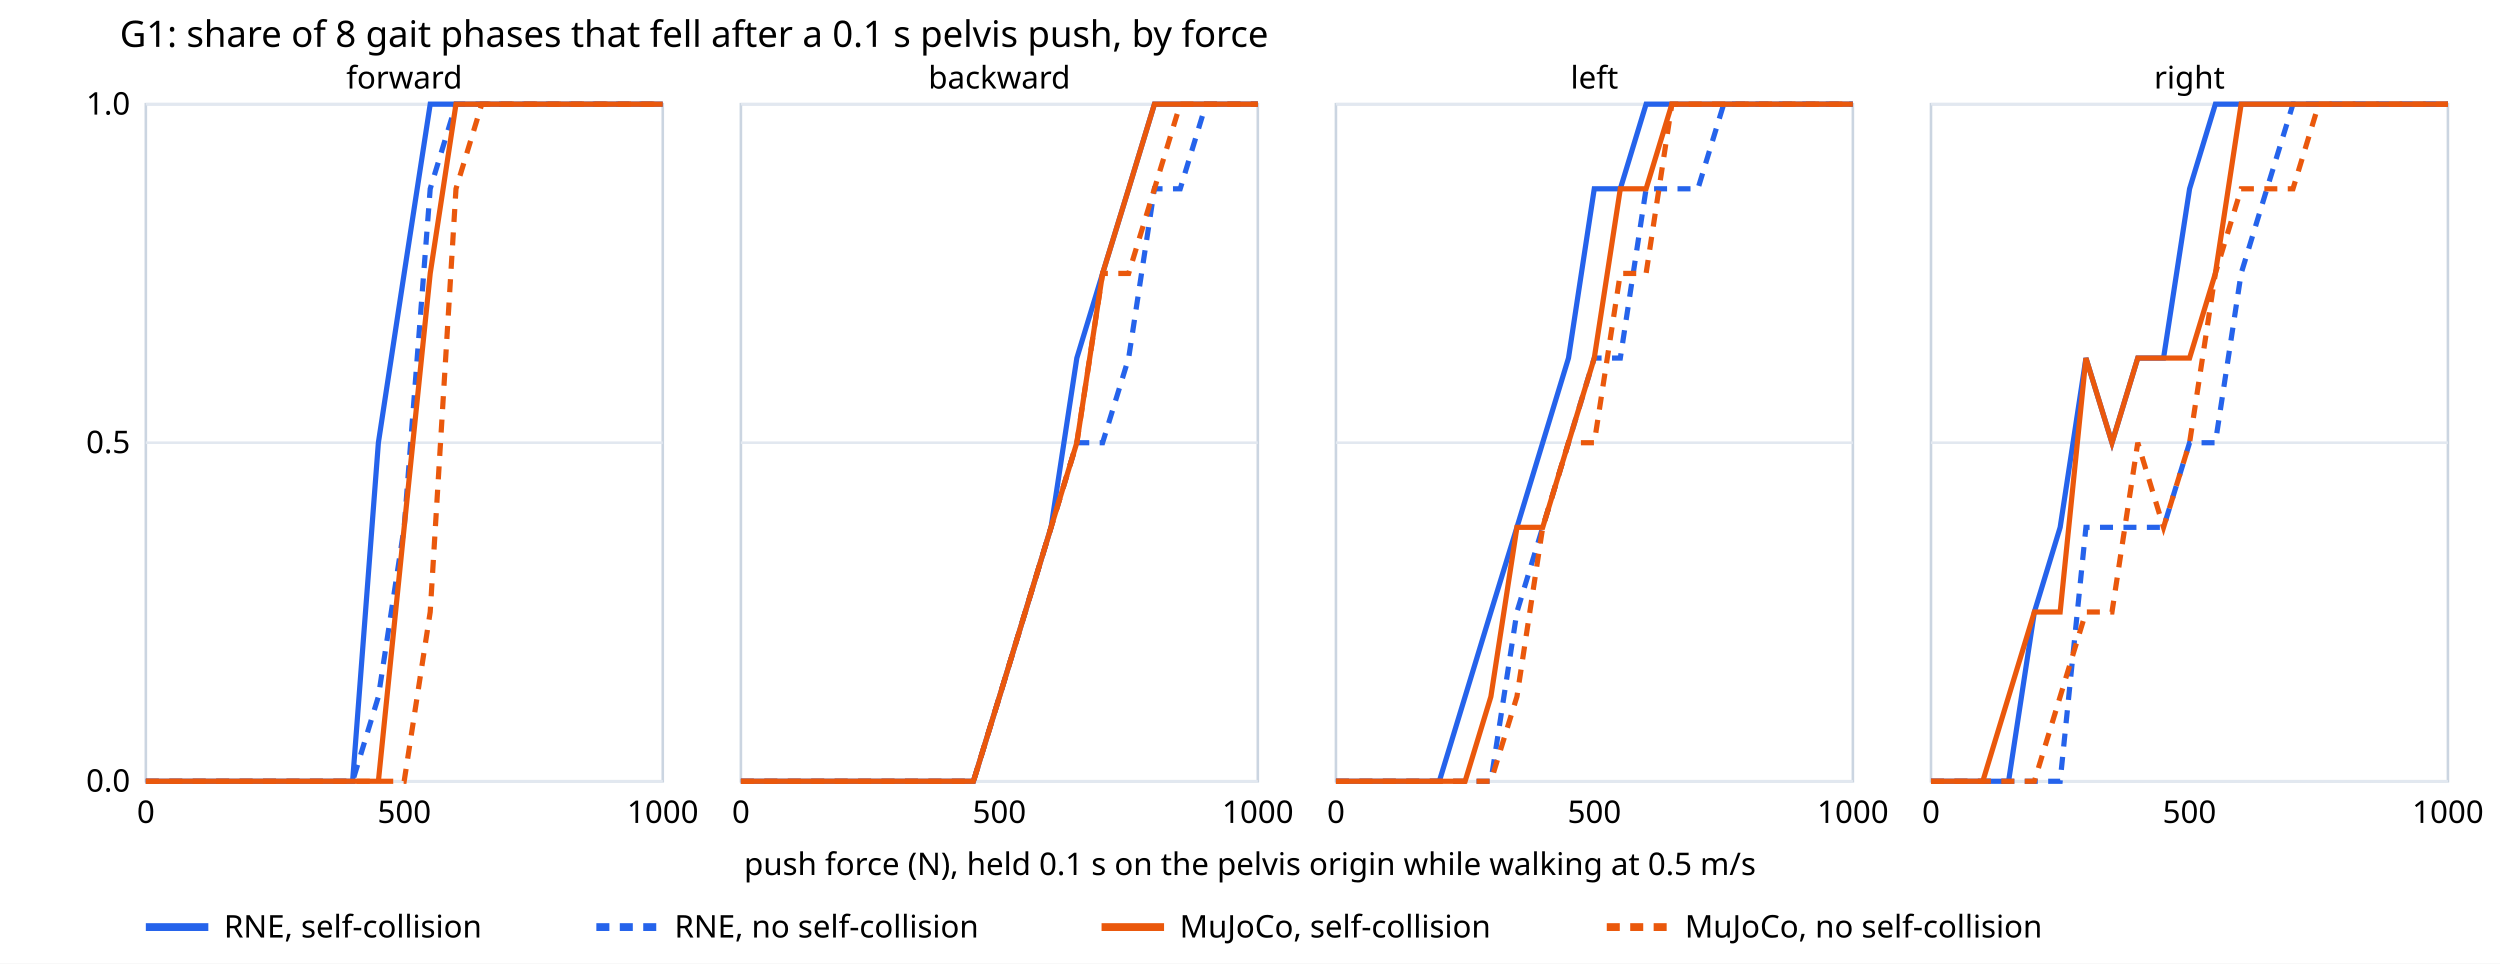
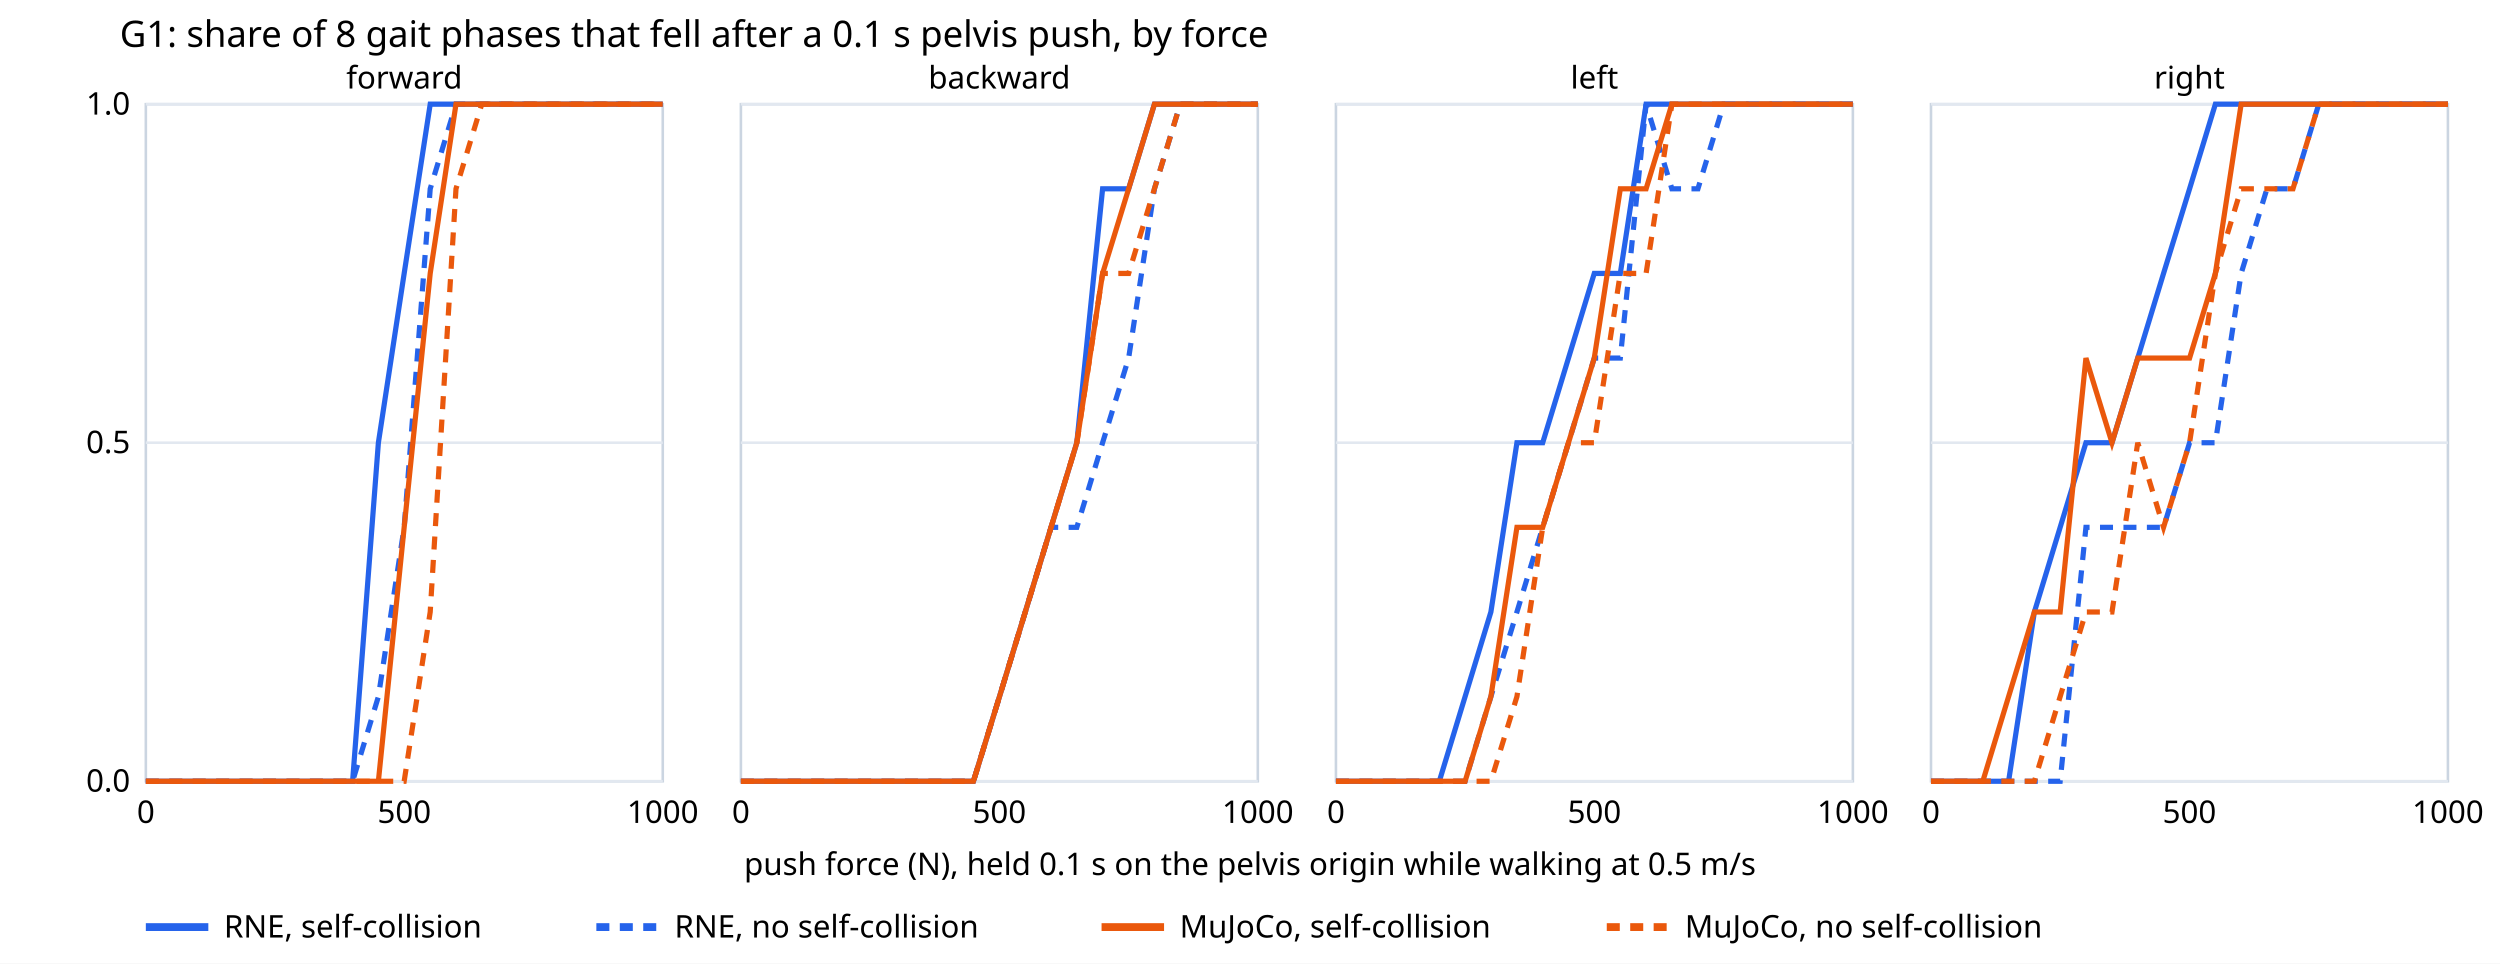
<svg xmlns="http://www.w3.org/2000/svg" width="960" height="370" font-family="sans-serif" font-size="12">
  <rect width="100%" height="100%" fill="white" />
  <text x="46" y="18" font-size="14">G1: share of 8 gait phases that fell after a 0.1 s pelvis push, by force</text>
  <rect x="56.0" y="40" width="198.5" height="260" fill="none" stroke="#cbd5e1" />
  <text x="155.25" y="34" text-anchor="middle">forward</text>
  <line x1="56.0" x2="254.5" y1="300.0" y2="300.0" stroke="#e2e8f0" />
  <text x="50.0" y="304.0" text-anchor="end">0.0</text>
  <line x1="56.0" x2="254.5" y1="170.0" y2="170.0" stroke="#e2e8f0" />
  <text x="50.0" y="174.0" text-anchor="end">0.5</text>
  <line x1="56.0" x2="254.5" y1="40.0" y2="40.0" stroke="#e2e8f0" />
  <text x="50.0" y="44.0" text-anchor="end">1.0</text>
  <text x="56.0" y="316" text-anchor="middle">0</text>
  <text x="155.25" y="316" text-anchor="middle">500</text>
  <text x="254.5" y="316" text-anchor="middle">1000</text>
  <polyline points="56.0,300.0 65.9,300.0 75.8,300.0 85.8,300.0 95.7,300.0 105.6,300.0 115.5,300.0 125.5,300.0 135.4,300.0 145.3,170.0 155.2,105.0 165.2,40.0 175.1,40.0 185.0,40.0 194.9,40.0 204.9,40.0 214.8,40.0 224.7,40.0 234.7,40.0 244.6,40.0 254.5,40.0" fill="none" stroke="#2563eb" stroke-width="2" />
  <polyline points="56.0,300.0 65.9,300.0 75.8,300.0 85.8,300.0 95.7,300.0 105.6,300.0 115.5,300.0 125.5,300.0 135.4,300.0 145.3,267.5 155.2,202.5 165.2,72.5 175.1,40.0 185.0,40.0 194.9,40.0 204.9,40.0 214.8,40.0 224.7,40.0 234.7,40.0 244.6,40.0 254.5,40.0" fill="none" stroke="#2563eb" stroke-width="2" stroke-dasharray="5 4" />
  <polyline points="56.0,300.0 65.9,300.0 75.8,300.0 85.8,300.0 95.7,300.0 105.6,300.0 115.5,300.0 125.5,300.0 135.4,300.0 145.3,300.0 155.2,202.5 165.2,105.0 175.1,40.0 185.0,40.0 194.9,40.0 204.9,40.0 214.8,40.0 224.7,40.0 234.7,40.0 244.6,40.0 254.5,40.0" fill="none" stroke="#ea580c" stroke-width="2" />
  <polyline points="56.0,300.0 65.9,300.0 75.8,300.0 85.8,300.0 95.7,300.0 105.6,300.0 115.5,300.0 125.5,300.0 135.4,300.0 145.3,300.0 155.2,300.0 165.2,235.0 175.1,72.5 185.0,40.0 194.9,40.0 204.9,40.0 214.8,40.0 224.7,40.0 234.7,40.0 244.6,40.0 254.5,40.0" fill="none" stroke="#ea580c" stroke-width="2" stroke-dasharray="5 4" />
  <rect x="284.5" y="40" width="198.5" height="260" fill="none" stroke="#cbd5e1" />
  <text x="383.75" y="34" text-anchor="middle">backward</text>
  <line x1="284.5" x2="483.0" y1="300.0" y2="300.0" stroke="#e2e8f0" />
  <line x1="284.5" x2="483.0" y1="170.0" y2="170.0" stroke="#e2e8f0" />
  <line x1="284.5" x2="483.0" y1="40.0" y2="40.0" stroke="#e2e8f0" />
  <text x="284.5" y="316" text-anchor="middle">0</text>
  <text x="383.75" y="316" text-anchor="middle">500</text>
  <text x="483.0" y="316" text-anchor="middle">1000</text>
-   <polyline points="284.5,300.0 294.4,300.0 304.4,300.0 314.3,300.0 324.2,300.0 334.1,300.0 344.1,300.0 354.0,300.0 363.9,300.0 373.8,300.0 383.8,267.5 393.7,235.0 403.6,202.5 413.5,137.5 423.4,105.0 433.4,72.5 443.3,40.0 453.2,40.0 463.1,40.0 473.1,40.0 483.0,40.0" fill="none" stroke="#2563eb" stroke-width="2" />
-   <polyline points="284.5,300.0 294.4,300.0 304.4,300.0 314.3,300.0 324.2,300.0 334.1,300.0 344.1,300.0 354.0,300.0 363.9,300.0 373.8,300.0 383.8,267.5 393.7,235.0 403.6,202.5 413.5,170.0 423.4,170.0 433.4,137.5 443.3,72.5 453.2,72.5 463.1,40.0 473.1,40.0 483.0,40.0" fill="none" stroke="#2563eb" stroke-width="2" stroke-dasharray="5 4" />
+   <polyline points="284.5,300.0 294.4,300.0 304.4,300.0 314.3,300.0 324.2,300.0 334.1,300.0 344.1,300.0 354.0,300.0 363.9,300.0 373.8,300.0 383.8,267.5 393.7,235.0 403.6,202.5 413.5,170.0 423.4,72.5 433.4,72.5 443.3,40.0 453.2,40.0 463.1,40.0 473.1,40.0 483.0,40.0" fill="none" stroke="#2563eb" stroke-width="2" />
+   <polyline points="284.5,300.0 294.4,300.0 304.4,300.0 314.3,300.0 324.2,300.0 334.1,300.0 344.1,300.0 354.0,300.0 363.9,300.0 373.8,300.0 383.8,267.5 393.7,235.0 403.6,202.5 413.5,202.5 423.4,170.0 433.4,137.5 443.3,72.5 453.2,40.0 463.1,40.0 473.1,40.0 483.0,40.0" fill="none" stroke="#2563eb" stroke-width="2" stroke-dasharray="5 4" />
  <polyline points="284.5,300.0 294.4,300.0 304.4,300.0 314.3,300.0 324.2,300.0 334.1,300.0 344.1,300.0 354.0,300.0 363.9,300.0 373.8,300.0 383.8,267.5 393.7,235.0 403.6,202.5 413.5,170.0 423.4,105.0 433.4,72.5 443.3,40.0 453.2,40.0 463.1,40.0 473.1,40.0 483.0,40.0" fill="none" stroke="#ea580c" stroke-width="2" />
  <polyline points="284.5,300.0 294.4,300.0 304.4,300.0 314.3,300.0 324.2,300.0 334.1,300.0 344.1,300.0 354.0,300.0 363.9,300.0 373.8,300.0 383.8,267.5 393.7,235.0 403.6,202.5 413.5,170.0 423.4,105.0 433.4,105.0 443.3,72.5 453.2,40.0 463.1,40.0 473.1,40.0 483.0,40.0" fill="none" stroke="#ea580c" stroke-width="2" stroke-dasharray="5 4" />
  <rect x="513.0" y="40" width="198.5" height="260" fill="none" stroke="#cbd5e1" />
  <text x="612.25" y="34" text-anchor="middle">left</text>
  <line x1="513.0" x2="711.5" y1="300.0" y2="300.0" stroke="#e2e8f0" />
  <line x1="513.0" x2="711.5" y1="170.0" y2="170.0" stroke="#e2e8f0" />
  <line x1="513.0" x2="711.5" y1="40.0" y2="40.0" stroke="#e2e8f0" />
  <text x="513.0" y="316" text-anchor="middle">0</text>
  <text x="612.25" y="316" text-anchor="middle">500</text>
  <text x="711.5" y="316" text-anchor="middle">1000</text>
-   <polyline points="513.0,300.0 522.9,300.0 532.9,300.0 542.8,300.0 552.7,300.0 562.6,267.5 572.5,235.0 582.5,202.5 592.4,170.0 602.3,137.5 612.2,72.5 622.2,72.5 632.1,40.0 642.0,40.0 652.0,40.0 661.9,40.0 671.8,40.0 681.7,40.0 691.6,40.0 701.6,40.0 711.5,40.0" fill="none" stroke="#2563eb" stroke-width="2" />
-   <polyline points="513.0,300.0 522.9,300.0 532.9,300.0 542.8,300.0 552.7,300.0 562.6,300.0 572.5,300.0 582.5,235.0 592.4,202.5 602.3,170.0 612.2,137.5 622.2,137.5 632.1,72.5 642.0,72.5 652.0,72.5 661.9,40.0 671.8,40.0 681.7,40.0 691.6,40.0 701.6,40.0 711.5,40.0" fill="none" stroke="#2563eb" stroke-width="2" stroke-dasharray="5 4" />
+   <polyline points="513.0,300.0 522.9,300.0 532.9,300.0 542.8,300.0 552.7,300.0 562.6,267.5 572.5,235.0 582.5,170.0 592.4,170.0 602.3,137.5 612.2,105.0 622.2,105.0 632.1,40.0 642.0,40.0 652.0,40.0 661.9,40.0 671.8,40.0 681.7,40.0 691.6,40.0 701.6,40.0 711.5,40.0" fill="none" stroke="#2563eb" stroke-width="2" />
+   <polyline points="513.0,300.0 522.9,300.0 532.9,300.0 542.8,300.0 552.7,300.0 562.6,300.0 572.5,267.5 582.5,235.0 592.4,202.5 602.3,170.0 612.2,137.5 622.2,137.5 632.1,40.0 642.0,72.5 652.0,72.5 661.9,40.0 671.8,40.0 681.7,40.0 691.6,40.0 701.6,40.0 711.5,40.0" fill="none" stroke="#2563eb" stroke-width="2" stroke-dasharray="5 4" />
  <polyline points="513.0,300.0 522.9,300.0 532.9,300.0 542.8,300.0 552.7,300.0 562.6,300.0 572.5,267.5 582.5,202.5 592.4,202.5 602.3,170.0 612.2,137.5 622.2,72.5 632.1,72.5 642.0,40.0 652.0,40.0 661.9,40.0 671.8,40.0 681.7,40.0 691.6,40.0 701.6,40.0 711.5,40.0" fill="none" stroke="#ea580c" stroke-width="2" />
  <polyline points="513.0,300.0 522.9,300.0 532.9,300.0 542.8,300.0 552.7,300.0 562.6,300.0 572.5,300.0 582.5,267.5 592.4,202.5 602.3,170.0 612.2,170.0 622.2,105.0 632.1,105.0 642.0,40.0 652.0,40.0 661.9,40.0 671.8,40.0 681.7,40.0 691.6,40.0 701.6,40.0 711.5,40.0" fill="none" stroke="#ea580c" stroke-width="2" stroke-dasharray="5 4" />
  <rect x="741.5" y="40" width="198.5" height="260" fill="none" stroke="#cbd5e1" />
  <text x="840.75" y="34" text-anchor="middle">right</text>
  <line x1="741.5" x2="940.0" y1="300.0" y2="300.0" stroke="#e2e8f0" />
  <line x1="741.5" x2="940.0" y1="170.0" y2="170.0" stroke="#e2e8f0" />
  <line x1="741.5" x2="940.0" y1="40.0" y2="40.0" stroke="#e2e8f0" />
  <text x="741.5" y="316" text-anchor="middle">0</text>
  <text x="840.75" y="316" text-anchor="middle">500</text>
  <text x="940.0" y="316" text-anchor="middle">1000</text>
-   <polyline points="741.5,300.0 751.4,300.0 761.4,300.0 771.3,300.0 781.2,235.0 791.1,202.5 801.0,137.5 811.0,170.0 820.9,137.5 830.8,137.5 840.8,72.5 850.7,40.0 860.6,40.0 870.5,40.0 880.5,40.0 890.4,40.0 900.3,40.0 910.2,40.0 920.1,40.0 930.1,40.0 940.0,40.0" fill="none" stroke="#2563eb" stroke-width="2" />
-   <polyline points="741.5,300.0 751.4,300.0 761.4,300.0 771.3,300.0 781.2,300.0 791.1,300.0 801.0,202.5 811.0,202.5 820.9,202.5 830.8,202.5 840.8,170.0 850.7,170.0 860.6,105.0 870.5,72.5 880.5,40.0 890.4,40.0 900.3,40.0 910.2,40.0 920.1,40.0 930.1,40.0 940.0,40.0" fill="none" stroke="#2563eb" stroke-width="2" stroke-dasharray="5 4" />
+   <polyline points="741.5,300.0 751.4,300.0 761.4,300.0 771.3,300.0 781.2,235.0 791.1,202.5 801.0,170.0 811.0,170.0 820.9,137.5 830.8,105.0 840.8,72.5 850.7,40.0 860.6,40.0 870.5,40.0 880.5,40.0 890.4,40.0 900.3,40.0 910.2,40.0 920.1,40.0 930.1,40.0 940.0,40.0" fill="none" stroke="#2563eb" stroke-width="2" />
+   <polyline points="741.5,300.0 751.4,300.0 761.4,300.0 771.3,300.0 781.2,300.0 791.1,300.0 801.0,202.5 811.0,202.5 820.9,202.5 830.8,202.5 840.8,170.0 850.7,170.0 860.6,105.0 870.5,72.5 880.5,72.5 890.4,40.0 900.3,40.0 910.2,40.0 920.1,40.0 930.1,40.0 940.0,40.0" fill="none" stroke="#2563eb" stroke-width="2" stroke-dasharray="5 4" />
  <polyline points="741.5,300.0 751.4,300.0 761.4,300.0 771.3,267.5 781.2,235.0 791.1,235.0 801.0,137.5 811.0,170.0 820.9,137.5 830.8,137.5 840.8,137.5 850.7,105.0 860.6,40.0 870.5,40.0 880.5,40.0 890.4,40.0 900.3,40.0 910.2,40.0 920.1,40.0 930.1,40.0 940.0,40.0" fill="none" stroke="#ea580c" stroke-width="2" />
  <polyline points="741.5,300.0 751.4,300.0 761.4,300.0 771.3,300.0 781.2,300.0 791.1,267.5 801.0,235.0 811.0,235.0 820.9,170.0 830.8,202.5 840.8,170.0 850.7,105.0 860.6,72.5 870.5,72.5 880.5,72.5 890.4,40.0 900.3,40.0 910.2,40.0 920.1,40.0 930.1,40.0 940.0,40.0" fill="none" stroke="#ea580c" stroke-width="2" stroke-dasharray="5 4" />
  <text x="480.0" y="336" text-anchor="middle">push force (N), held 0.1 s on the pelvis origin while walking at 0.5 m/s</text>
  <line x1="56" x2="80" y1="356" y2="356" stroke="#2563eb" stroke-width="3" />
  <text x="86" y="360">RNE, self-collision</text>
  <line x1="229" x2="253" y1="356" y2="356" stroke="#2563eb" stroke-width="3" stroke-dasharray="5 4" />
  <text x="259" y="360">RNE, no self-collision</text>
  <line x1="423" x2="447" y1="356" y2="356" stroke="#ea580c" stroke-width="3" />
  <text x="453" y="360">MuJoCo, self-collision</text>
  <line x1="617" x2="641" y1="356" y2="356" stroke="#ea580c" stroke-width="3" stroke-dasharray="5 4" />
  <text x="647" y="360">MuJoCo, no self-collision</text>
</svg>
